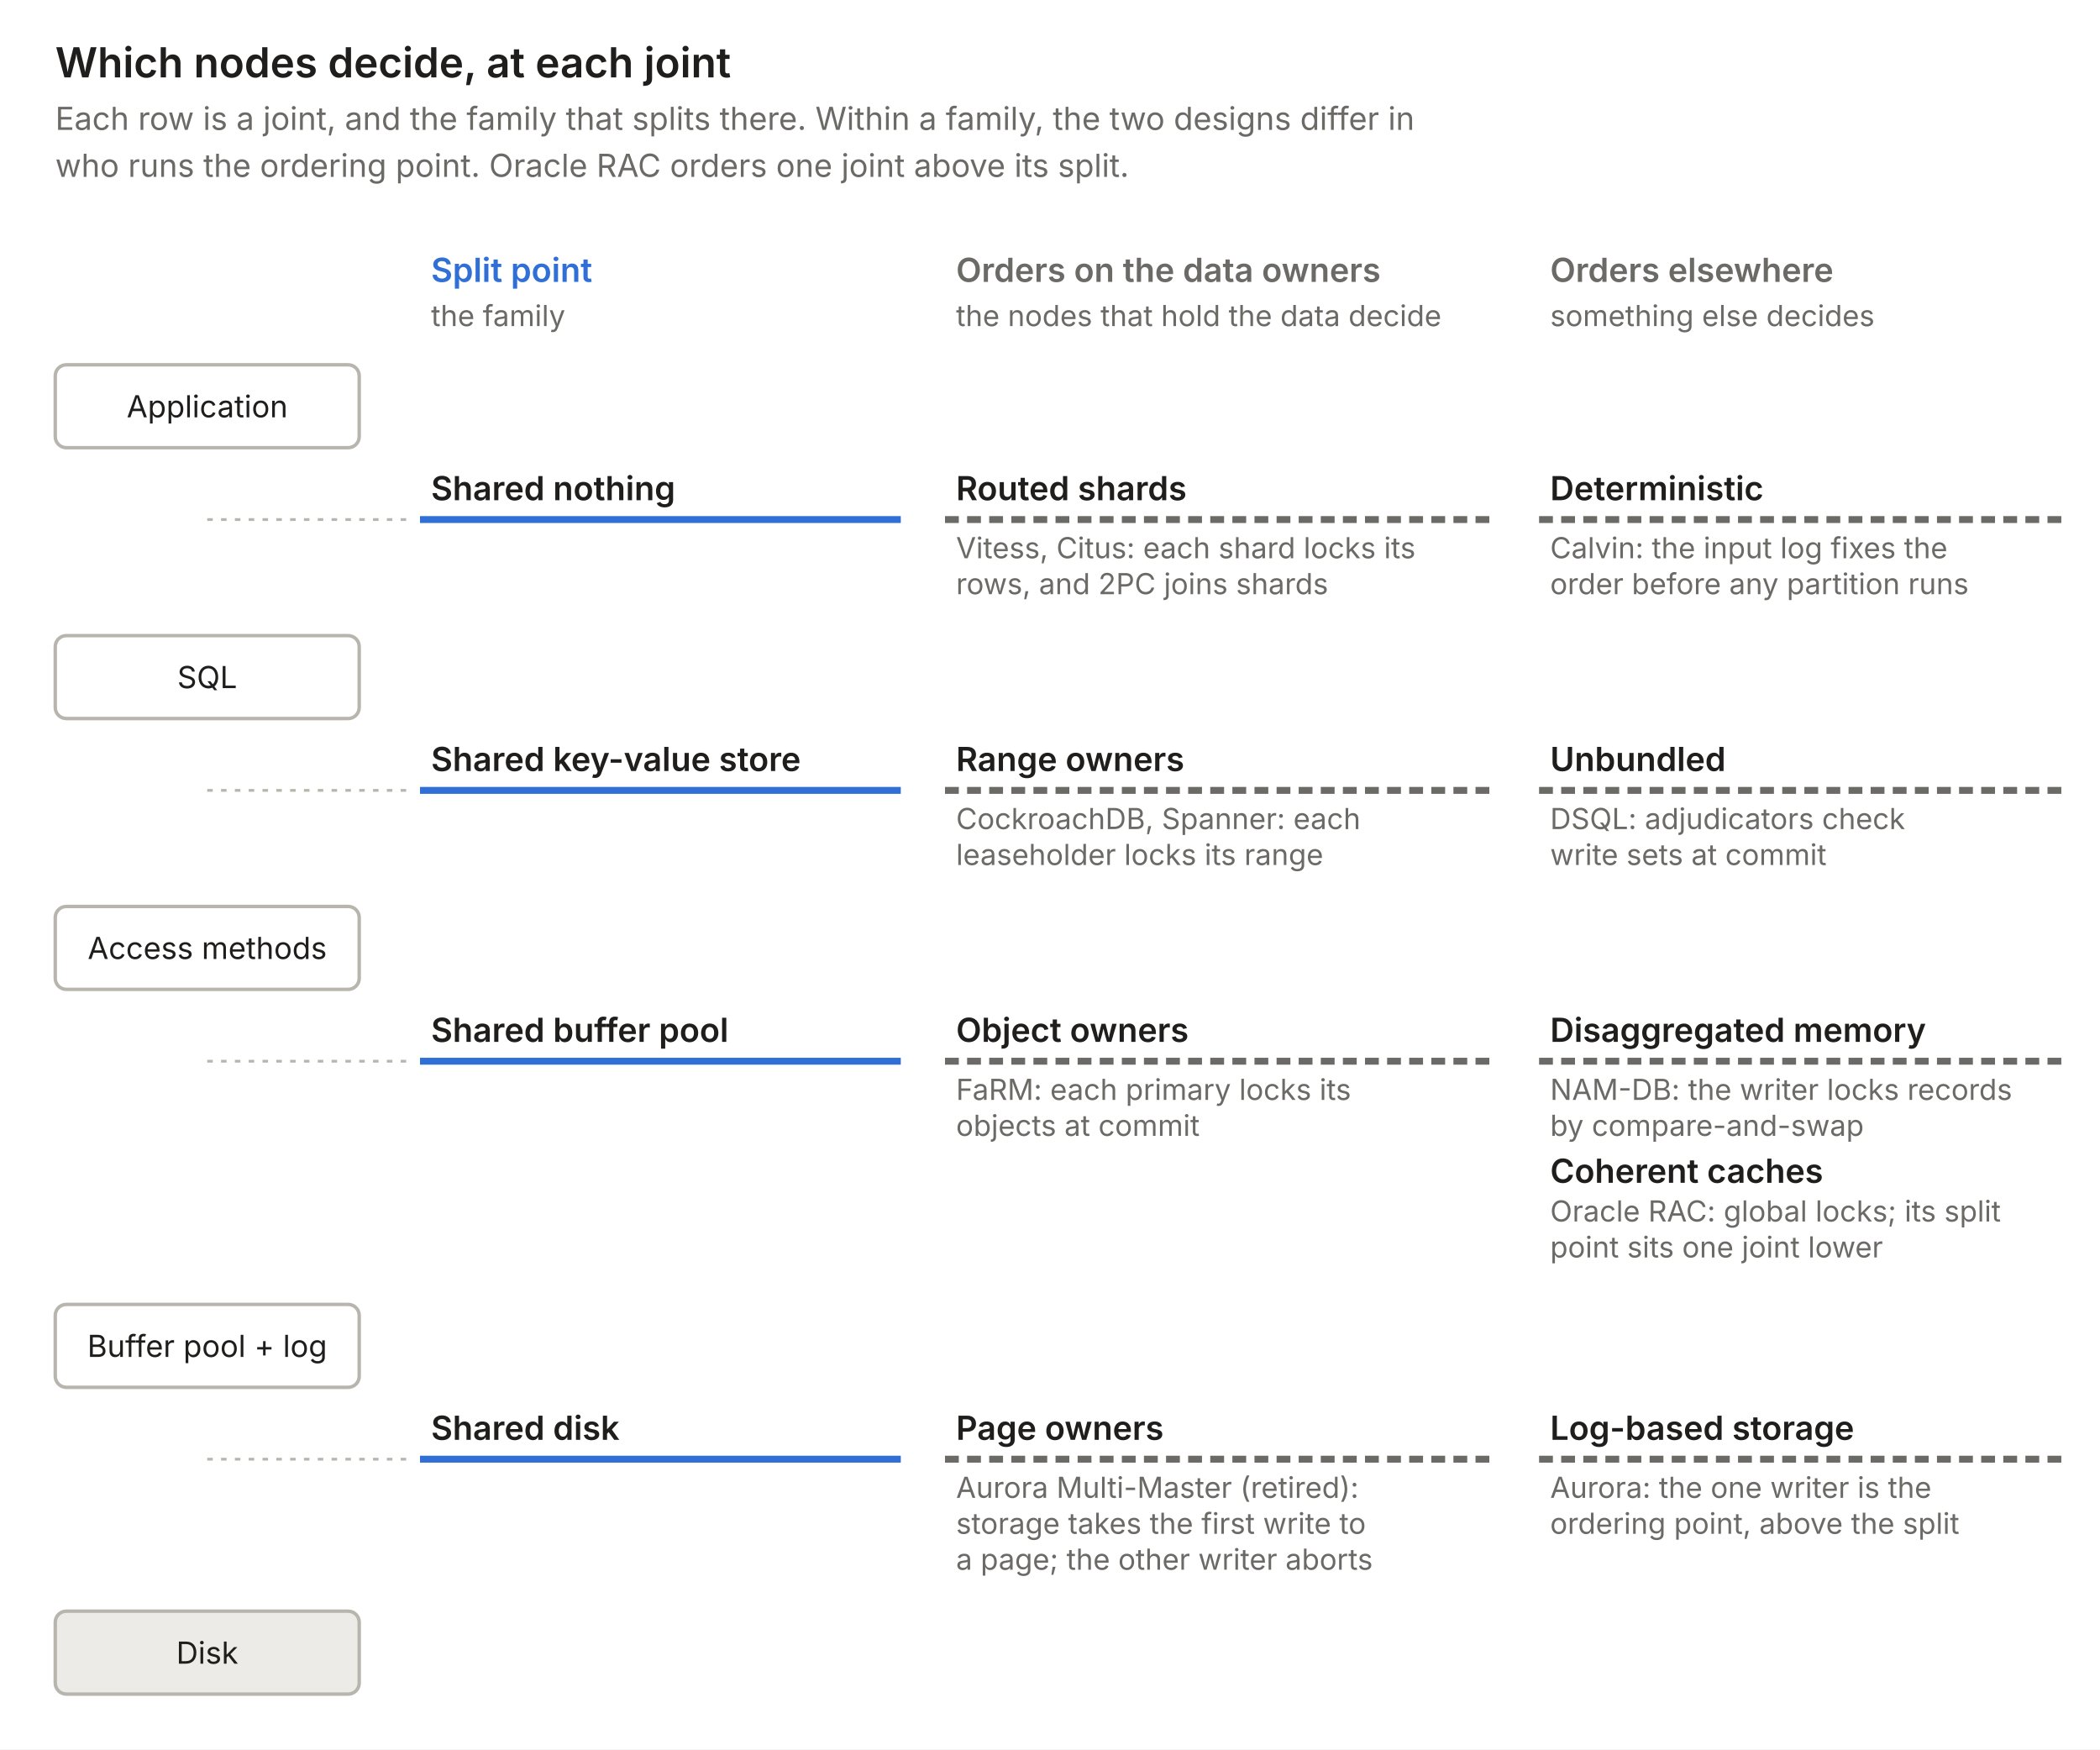
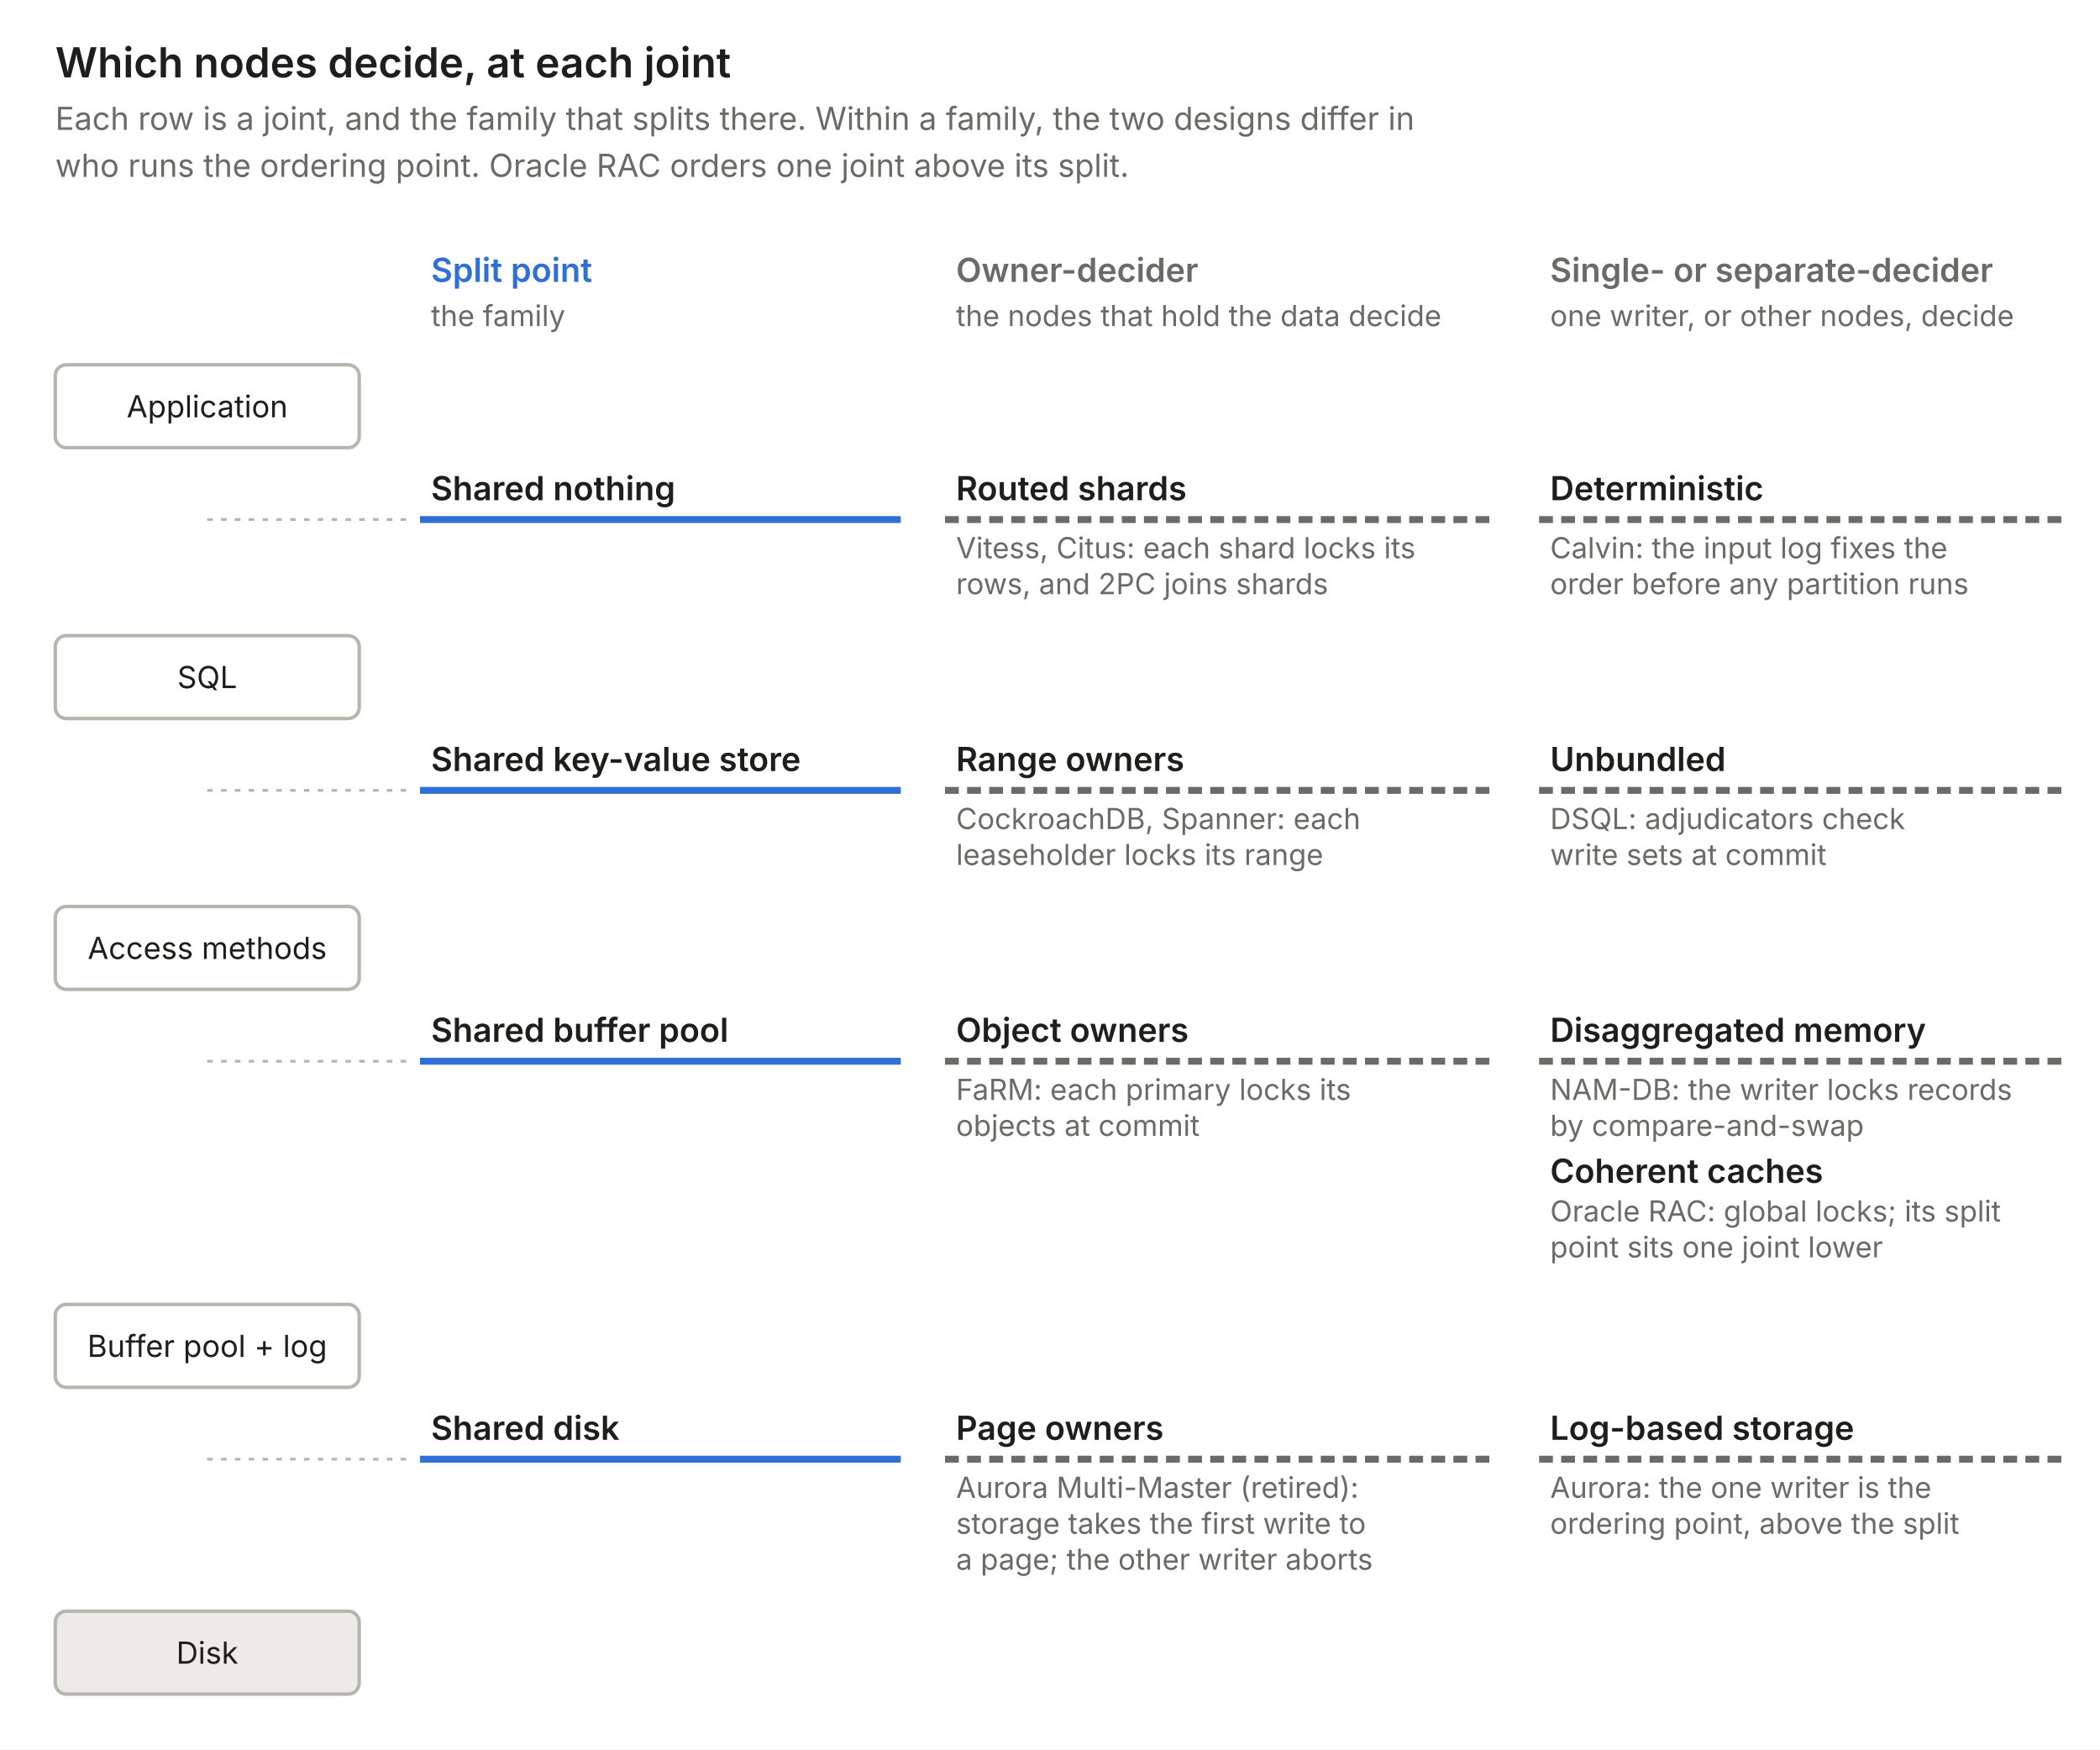
<svg xmlns="http://www.w3.org/2000/svg" width="760" height="633" font-family="Inter, 'Helvetica Neue', Arial, sans-serif" viewBox="0 0 760 633" role="img" aria-label="Which nodes decide, at each joint. Each row is a joint and the family that splits the data there. Shared nothing: routed shards, such as Vitess and Citus, let each shard lock its rows, with 2PC between shards; Calvin's input log fixes the order before any partition runs. Shared key-value store: CockroachDB and Spanner let each leaseholder lock its range; DSQL's adjudicators check write sets at commit. Shared buffer pool: FaRM's primaries lock their objects at commit; NAM-DB's writer locks records by compare-and-swap. Oracle RAC also orders at this joint, with global locks and coherent caches, though it splits one joint lower. Shared disk: in Aurora Multi-Master, now retired, storage takes the first write to each page and the other writer aborts; plain Aurora has one writer, which is itself the ordering point, above the split." font-size="13">
  <rect width="100%" height="100%" fill="#ffffff" />
  <text x="20" y="28" text-anchor="start" font-size="15" font-weight="600" fill="#1f1e1d">Which nodes decide, at each joint</text>
  <text x="20" y="47" text-anchor="start" font-size="11.5" font-weight="400" fill="#6b6a66">Each row is a joint, and the family that splits there. Within a family, the two designs differ in</text>
  <text x="20" y="64" text-anchor="start" font-size="11.5" font-weight="400" fill="#6b6a66">who runs the ordering point. Oracle RAC orders one joint above its split.</text>
  <text x="156" y="102" text-anchor="start" font-size="12" font-weight="600" fill="#2f6fd6">Split point</text>
  <text x="156" y="118" text-anchor="start" font-size="10.5" font-weight="400" fill="#6b6a66">the family</text>
-   <text x="346" y="102" text-anchor="start" font-size="12" font-weight="600" fill="#6b6a66">Orders on the data owners</text>
+   <text x="346" y="102" text-anchor="start" font-size="12" font-weight="600" fill="#6b6a66">Owner-decider</text>
  <text x="346" y="118" text-anchor="start" font-size="10.5" font-weight="400" fill="#6b6a66">the nodes that hold the data decide</text>
-   <text x="561" y="102" text-anchor="start" font-size="12" font-weight="600" fill="#6b6a66">Orders elsewhere</text>
-   <text x="561" y="118" text-anchor="start" font-size="10.5" font-weight="400" fill="#6b6a66">something else decides</text>
+   <text x="561" y="102" text-anchor="start" font-size="12" font-weight="600" fill="#6b6a66">Single- or separate-decider</text>
+   <text x="561" y="118" text-anchor="start" font-size="10.5" font-weight="400" fill="#6b6a66">one writer, or other nodes, decide</text>
  <rect x="20" y="132" width="110" height="30" rx="4" fill="#ffffff" stroke="#b8b5ae" stroke-width="1.25" />
  <text x="75.0" y="151" text-anchor="middle" font-size="11" font-weight="400" fill="#1f1e1d">Application</text>
  <rect x="20" y="230" width="110" height="30" rx="4" fill="#ffffff" stroke="#b8b5ae" stroke-width="1.25" />
  <text x="75.0" y="249" text-anchor="middle" font-size="11" font-weight="400" fill="#1f1e1d">SQL</text>
  <rect x="20" y="328" width="110" height="30" rx="4" fill="#ffffff" stroke="#b8b5ae" stroke-width="1.25" />
  <text x="75.0" y="347" text-anchor="middle" font-size="11" font-weight="400" fill="#1f1e1d">Access methods</text>
  <rect x="20" y="472" width="110" height="30" rx="4" fill="#ffffff" stroke="#b8b5ae" stroke-width="1.25" />
  <text x="75.0" y="491" text-anchor="middle" font-size="11" font-weight="400" fill="#1f1e1d">Buffer pool + log</text>
  <rect x="20" y="583" width="110" height="30" rx="4" fill="#ecebe7" stroke="#b8b5ae" stroke-width="1.25" />
  <text x="75.0" y="602" text-anchor="middle" font-size="11" font-weight="400" fill="#1f1e1d">Disk</text>
  <line x1="75.0" y1="188" x2="150" y2="188" stroke="#b8b5ae" stroke-width="1" stroke-dasharray="2 3" />
  <line x1="152" y1="188" x2="326" y2="188" stroke="#2f6fd6" stroke-width="2.5" />
  <text x="156" y="181" text-anchor="start" font-size="12" font-weight="600" fill="#1f1e1d">Shared nothing</text>
  <line x1="342" y1="188" x2="541" y2="188" stroke="#6b6a66" stroke-width="2.5" stroke-dasharray="5 3" />
  <text x="346" y="181" text-anchor="start" font-size="12" font-weight="600" fill="#1f1e1d">Routed shards</text>
  <text x="346" y="202" text-anchor="start" font-size="10.5" font-weight="400" fill="#6b6a66">Vitess, Citus: each shard locks its</text>
  <text x="346" y="215" text-anchor="start" font-size="10.5" font-weight="400" fill="#6b6a66">rows, and 2PC joins shards</text>
  <line x1="557" y1="188" x2="746" y2="188" stroke="#6b6a66" stroke-width="2.5" stroke-dasharray="5 3" />
  <text x="561" y="181" text-anchor="start" font-size="12" font-weight="600" fill="#1f1e1d">Deterministic</text>
  <text x="561" y="202" text-anchor="start" font-size="10.5" font-weight="400" fill="#6b6a66">Calvin: the input log fixes the</text>
  <text x="561" y="215" text-anchor="start" font-size="10.5" font-weight="400" fill="#6b6a66">order before any partition runs</text>
  <line x1="75.0" y1="286" x2="150" y2="286" stroke="#b8b5ae" stroke-width="1" stroke-dasharray="2 3" />
  <line x1="152" y1="286" x2="326" y2="286" stroke="#2f6fd6" stroke-width="2.5" />
  <text x="156" y="279" text-anchor="start" font-size="12" font-weight="600" fill="#1f1e1d">Shared key-value store</text>
  <line x1="342" y1="286" x2="541" y2="286" stroke="#6b6a66" stroke-width="2.5" stroke-dasharray="5 3" />
  <text x="346" y="279" text-anchor="start" font-size="12" font-weight="600" fill="#1f1e1d">Range owners</text>
  <text x="346" y="300" text-anchor="start" font-size="10.5" font-weight="400" fill="#6b6a66">CockroachDB, Spanner: each</text>
  <text x="346" y="313" text-anchor="start" font-size="10.5" font-weight="400" fill="#6b6a66">leaseholder locks its range</text>
  <line x1="557" y1="286" x2="746" y2="286" stroke="#6b6a66" stroke-width="2.5" stroke-dasharray="5 3" />
  <text x="561" y="279" text-anchor="start" font-size="12" font-weight="600" fill="#1f1e1d">Unbundled</text>
  <text x="561" y="300" text-anchor="start" font-size="10.5" font-weight="400" fill="#6b6a66">DSQL: adjudicators check</text>
  <text x="561" y="313" text-anchor="start" font-size="10.5" font-weight="400" fill="#6b6a66">write sets at commit</text>
  <line x1="75.0" y1="384" x2="150" y2="384" stroke="#b8b5ae" stroke-width="1" stroke-dasharray="2 3" />
  <line x1="152" y1="384" x2="326" y2="384" stroke="#2f6fd6" stroke-width="2.5" />
  <text x="156" y="377" text-anchor="start" font-size="12" font-weight="600" fill="#1f1e1d">Shared buffer pool</text>
  <line x1="342" y1="384" x2="541" y2="384" stroke="#6b6a66" stroke-width="2.5" stroke-dasharray="5 3" />
  <text x="346" y="377" text-anchor="start" font-size="12" font-weight="600" fill="#1f1e1d">Object owners</text>
  <text x="346" y="398" text-anchor="start" font-size="10.5" font-weight="400" fill="#6b6a66">FaRM: each primary locks its</text>
  <text x="346" y="411" text-anchor="start" font-size="10.5" font-weight="400" fill="#6b6a66">objects at commit</text>
  <line x1="557" y1="384" x2="746" y2="384" stroke="#6b6a66" stroke-width="2.5" stroke-dasharray="5 3" />
  <text x="561" y="377" text-anchor="start" font-size="12" font-weight="600" fill="#1f1e1d">Disaggregated memory</text>
  <text x="561" y="398" text-anchor="start" font-size="10.5" font-weight="400" fill="#6b6a66">NAM-DB: the writer locks records</text>
  <text x="561" y="411" text-anchor="start" font-size="10.5" font-weight="400" fill="#6b6a66">by compare-and-swap</text>
  <text x="561" y="428" text-anchor="start" font-size="12" font-weight="600" fill="#1f1e1d">Coherent caches</text>
  <text x="561" y="442" text-anchor="start" font-size="10.5" font-weight="400" fill="#6b6a66">Oracle RAC: global locks; its split</text>
  <text x="561" y="455" text-anchor="start" font-size="10.5" font-weight="400" fill="#6b6a66">point sits one joint lower</text>
  <line x1="75.0" y1="528" x2="150" y2="528" stroke="#b8b5ae" stroke-width="1" stroke-dasharray="2 3" />
  <line x1="152" y1="528" x2="326" y2="528" stroke="#2f6fd6" stroke-width="2.5" />
  <text x="156" y="521" text-anchor="start" font-size="12" font-weight="600" fill="#1f1e1d">Shared disk</text>
  <line x1="342" y1="528" x2="541" y2="528" stroke="#6b6a66" stroke-width="2.5" stroke-dasharray="5 3" />
  <text x="346" y="521" text-anchor="start" font-size="12" font-weight="600" fill="#1f1e1d">Page owners</text>
  <text x="346" y="542" text-anchor="start" font-size="10.5" font-weight="400" fill="#6b6a66">Aurora Multi-Master (retired):</text>
  <text x="346" y="555" text-anchor="start" font-size="10.5" font-weight="400" fill="#6b6a66">storage takes the first write to</text>
  <text x="346" y="568" text-anchor="start" font-size="10.5" font-weight="400" fill="#6b6a66">a page; the other writer aborts</text>
  <line x1="557" y1="528" x2="746" y2="528" stroke="#6b6a66" stroke-width="2.5" stroke-dasharray="5 3" />
  <text x="561" y="521" text-anchor="start" font-size="12" font-weight="600" fill="#1f1e1d">Log-based storage</text>
  <text x="561" y="542" text-anchor="start" font-size="10.5" font-weight="400" fill="#6b6a66">Aurora: the one writer is the</text>
  <text x="561" y="555" text-anchor="start" font-size="10.5" font-weight="400" fill="#6b6a66">ordering point, above the split</text>
</svg>
